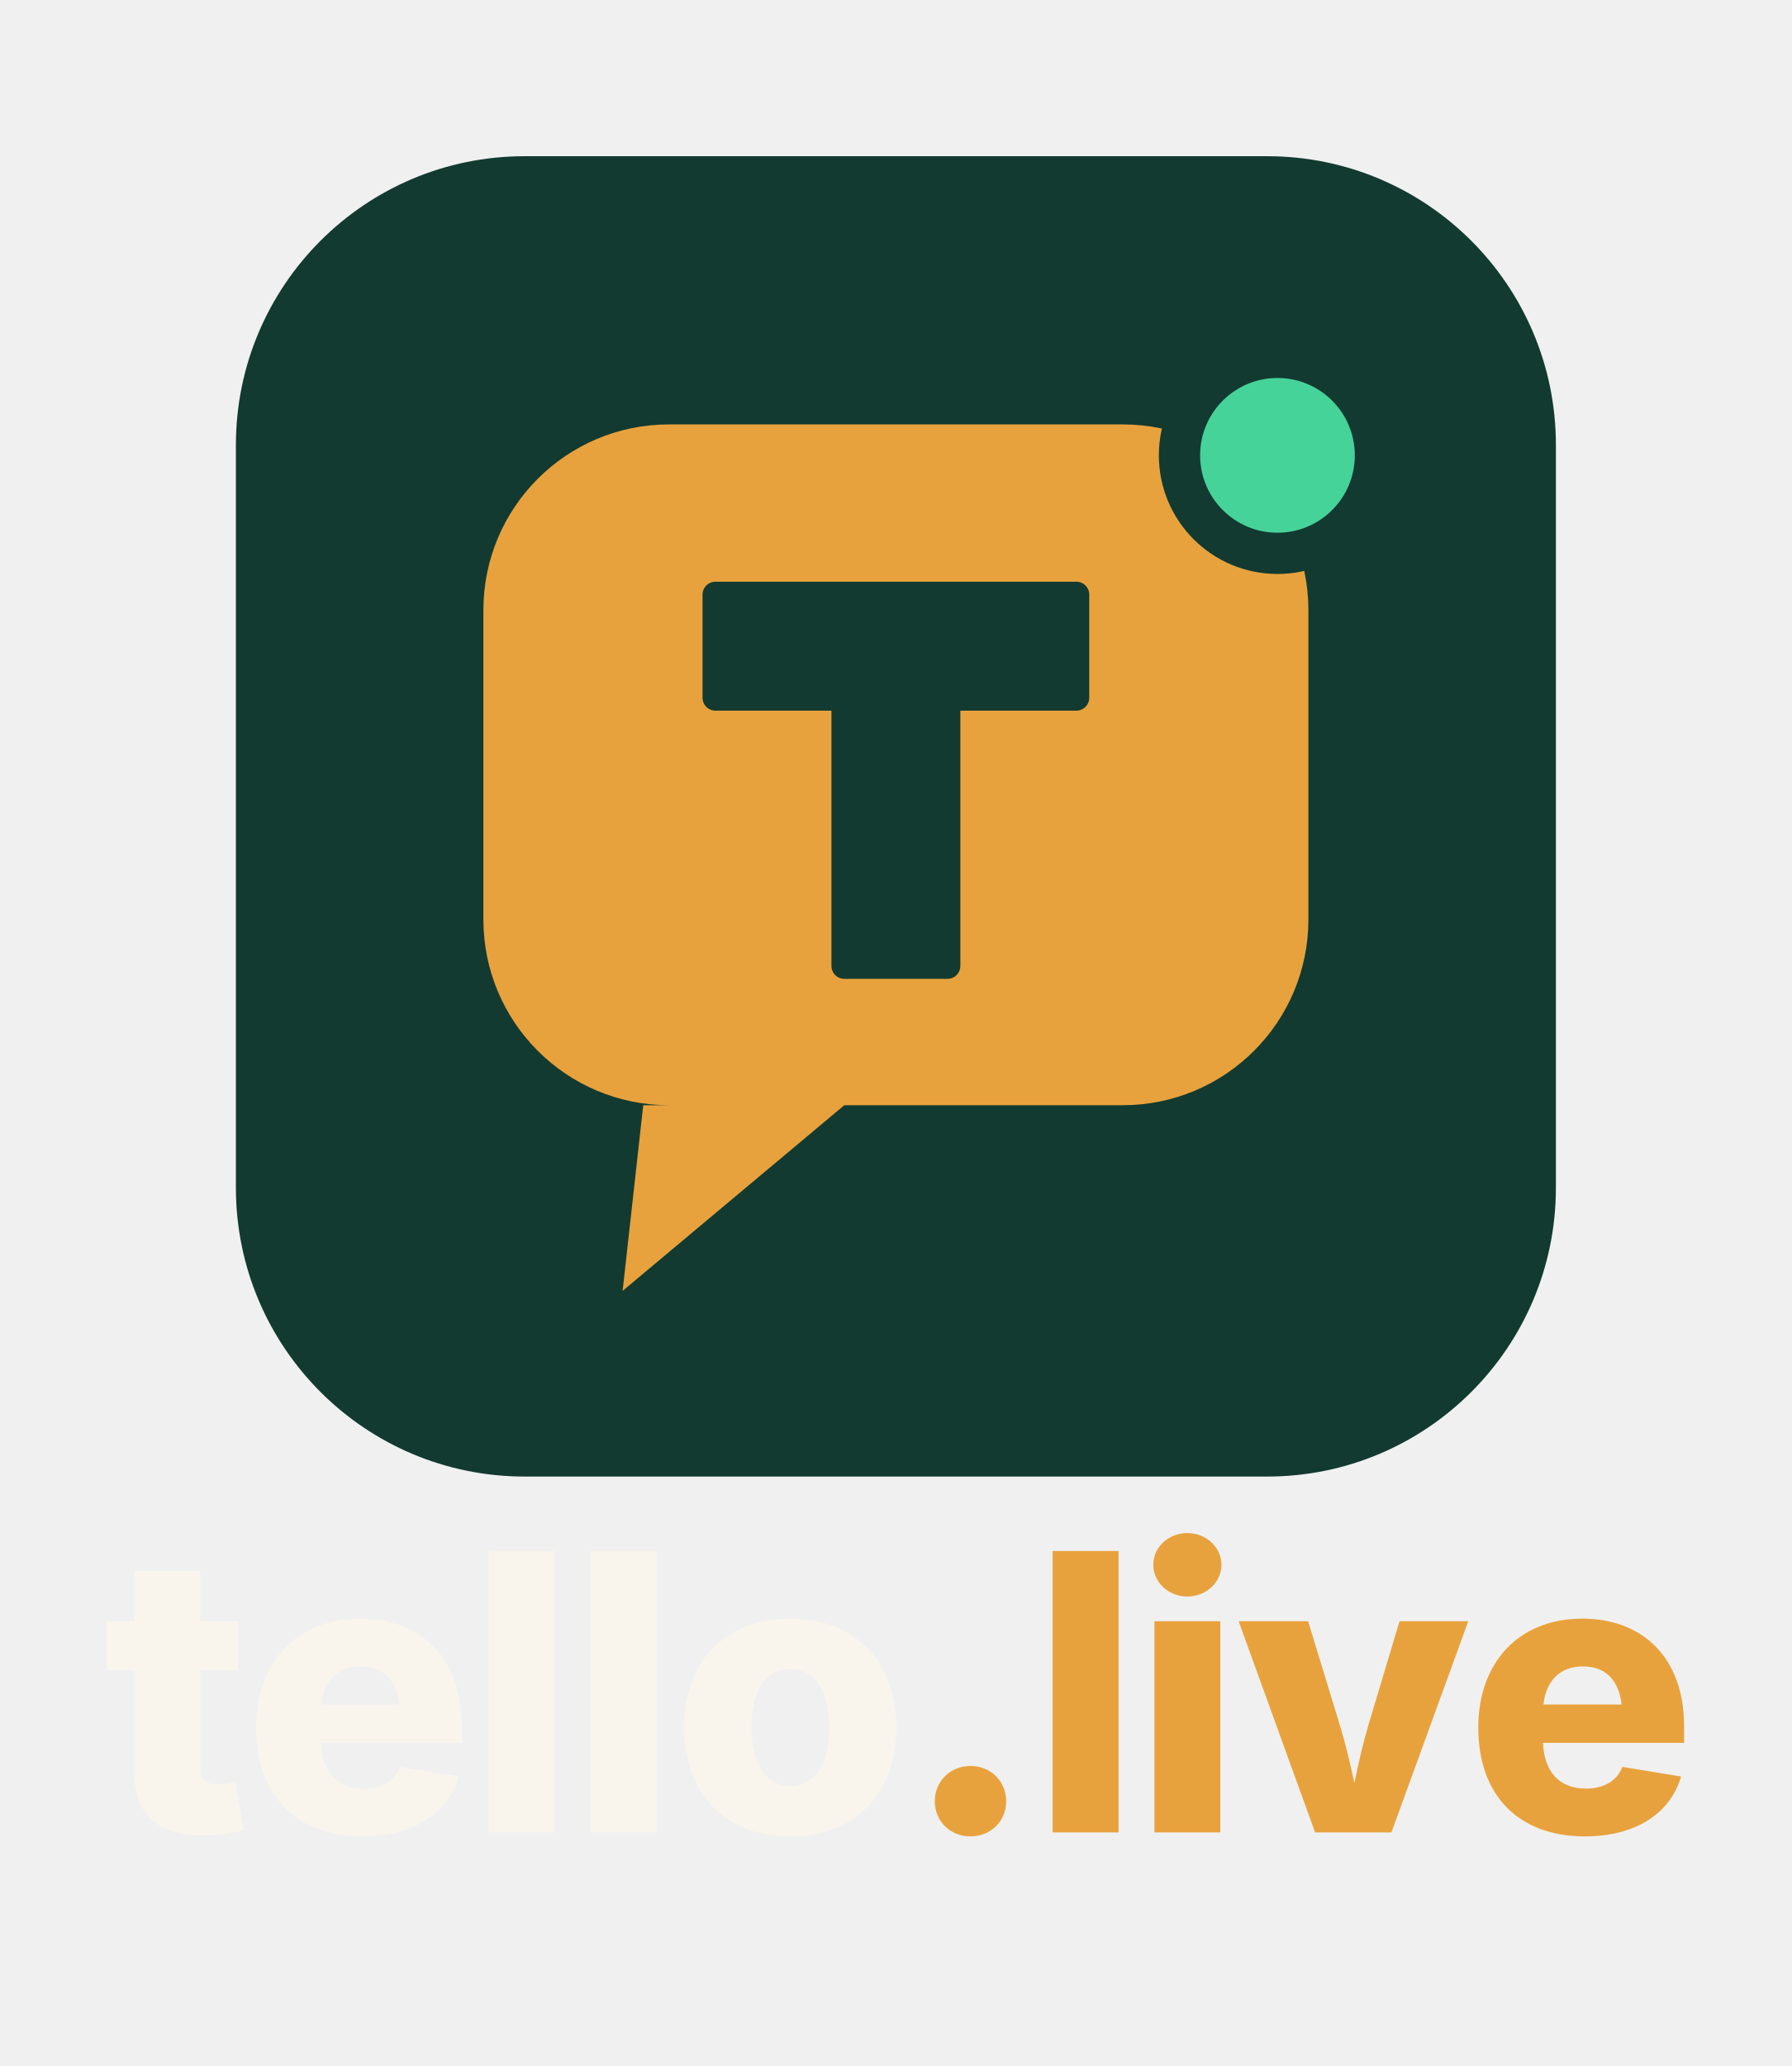
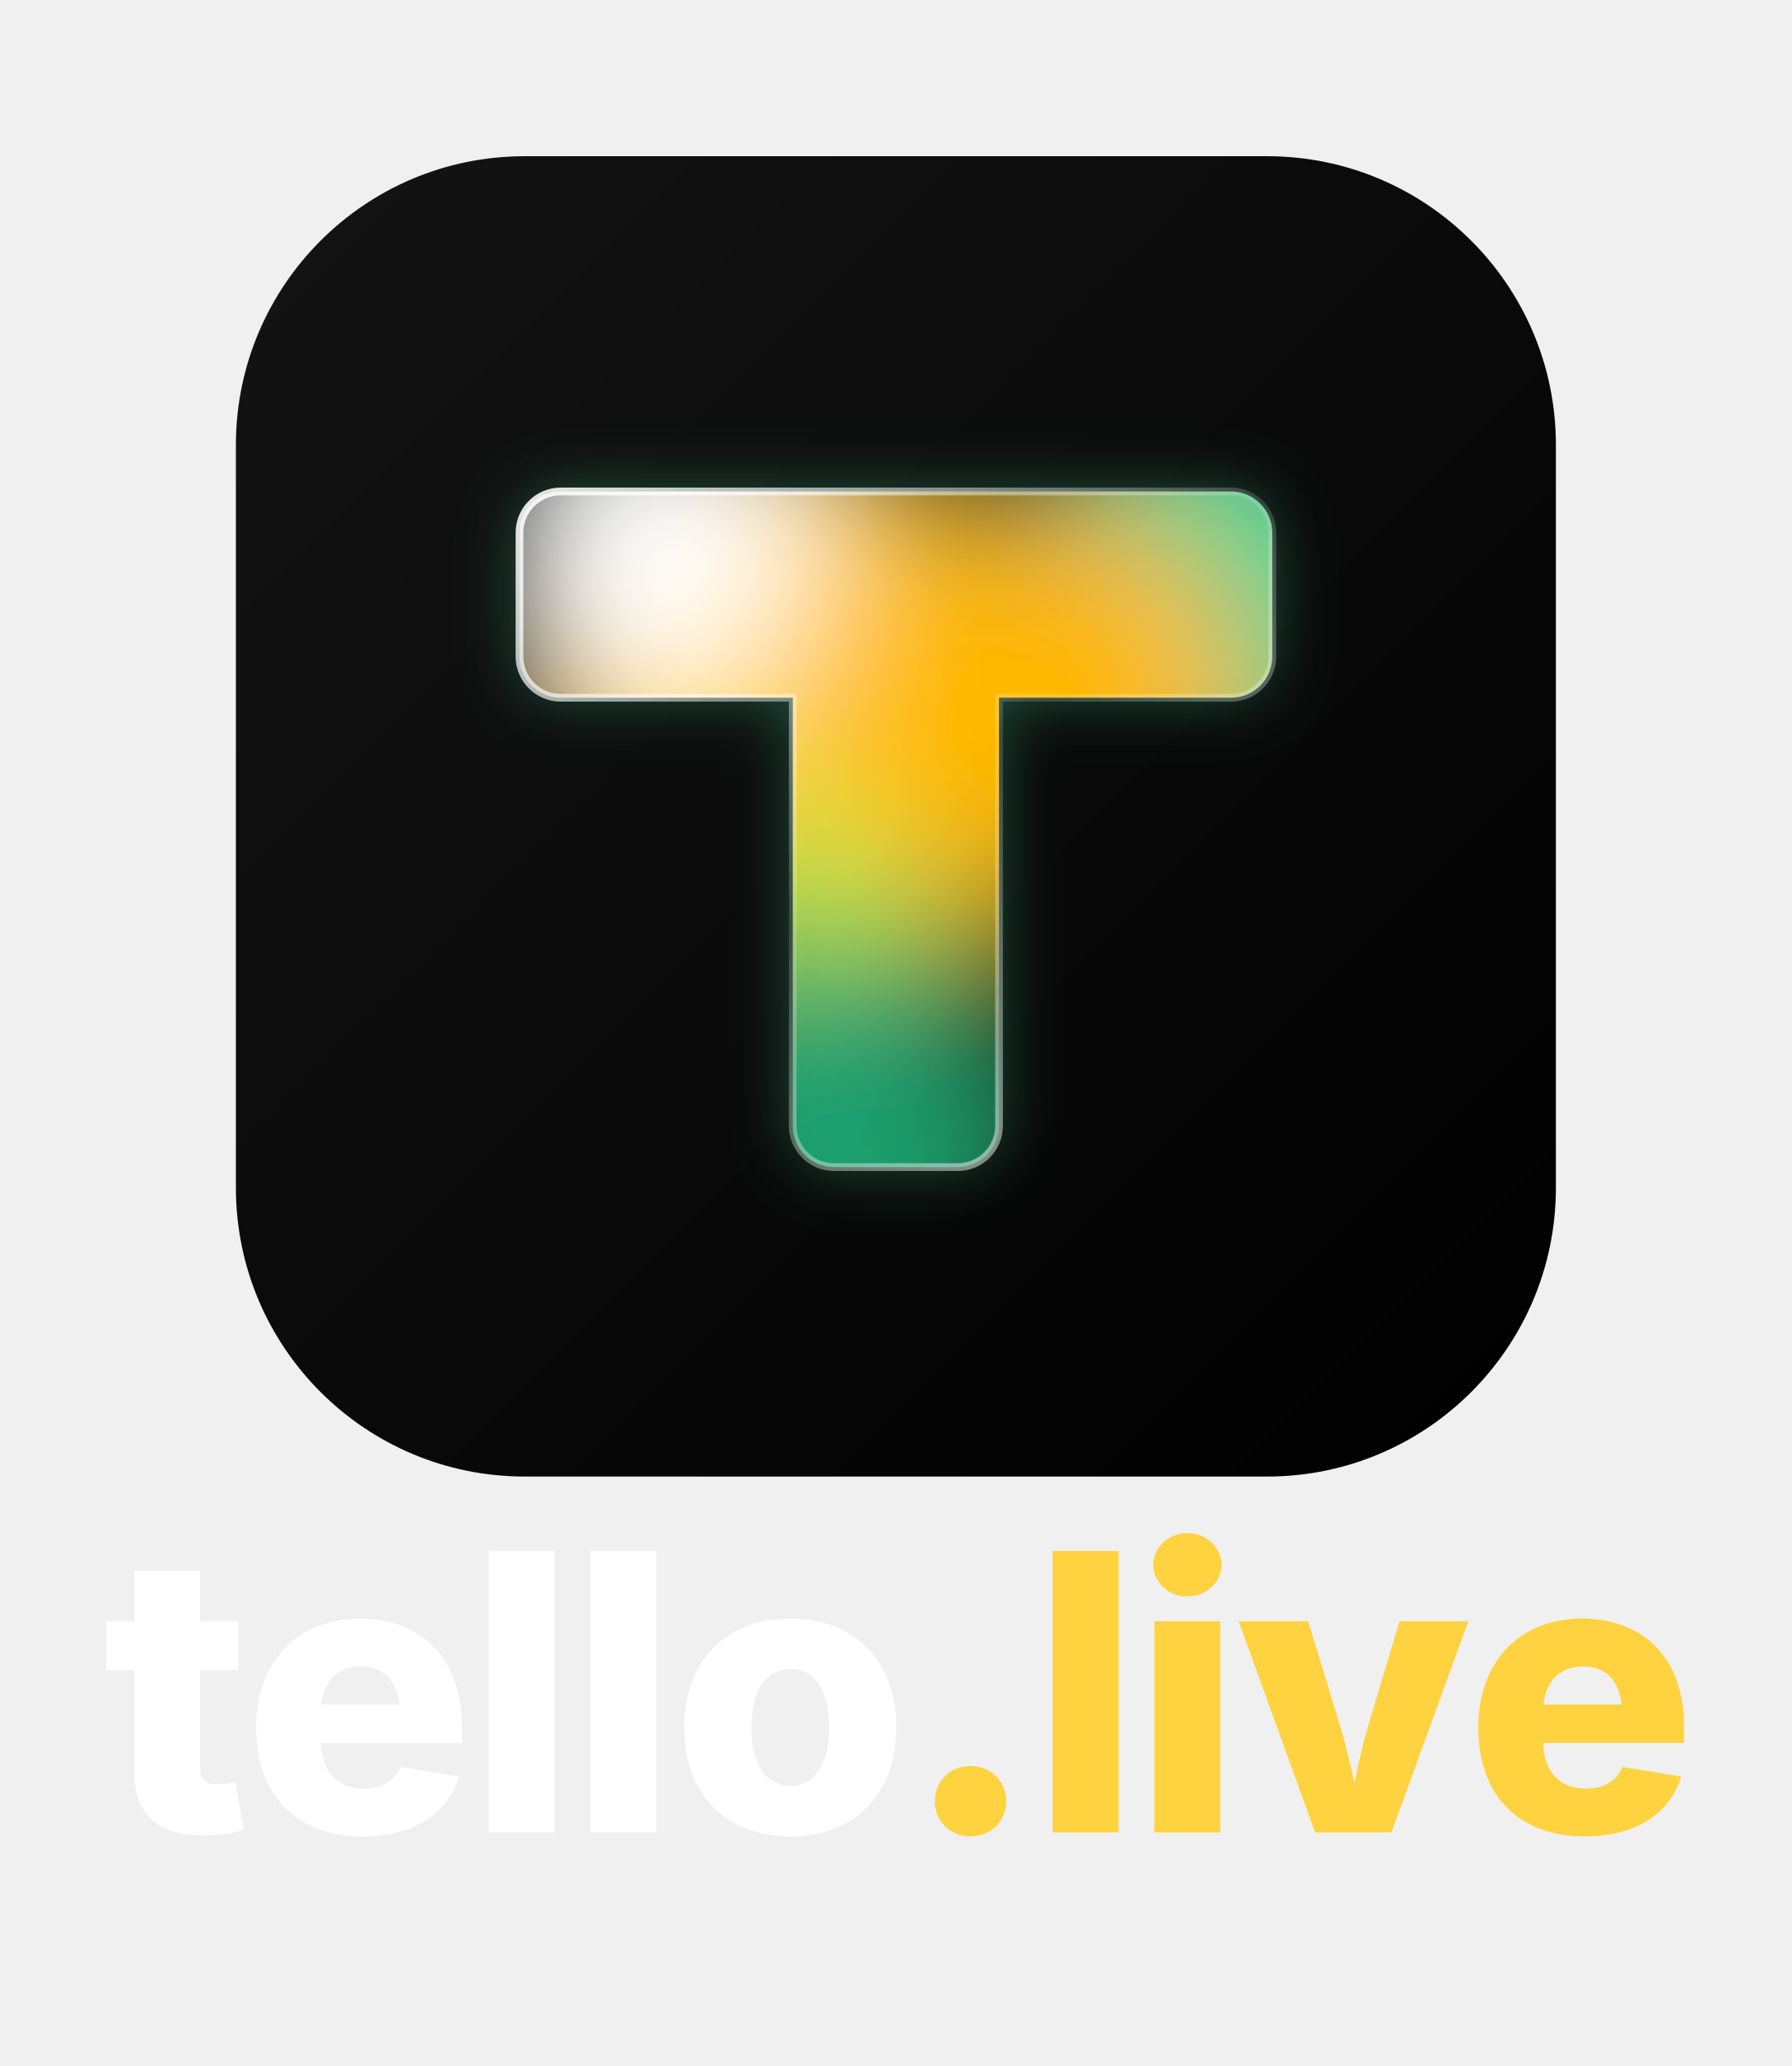
<svg xmlns="http://www.w3.org/2000/svg" width="347" height="400" viewBox="0 0 695 760" role="img" aria-label="Tello live">
  <g transform="translate(91.5 40)">
-     <rect width="512" height="512" rx="112" fill="#123a30" />
-     <path d="M168 104H344A72 72 0 0 1 416 176V296A72 72 0 0 1 344 368H236L150 440L158 368H168A72 72 0 0 1 96 296V176A72 72 0 0 1 168 104Z" fill="#e8a23d" />
-     <path d="M186 170H326V210H276V314H236V210H186Z" fill="#123a30" stroke="#123a30" stroke-width="10" stroke-linejoin="round" />
-     <circle cx="404" cy="116" r="38" fill="#46d39a" stroke="#123a30" stroke-width="16" />
+     <defs>
+       <linearGradient id="bgs" x1="0" y1="0" x2="1" y2="1">
+         <stop offset="0" stop-color="#141414" />
+         <stop offset="1" stop-color="#000000" />
+       </linearGradient>
+       <clipPath id="ts">
+         <path d="M126 130H386A16 16 0 0 1 402 146V194A16 16 0 0 1 386 210H296V376A16 16 0 0 1 280 392H232A16 16 0 0 1 216 376V210H126A16 16 0 0 1 110 194V146A16 16 0 0 1 126 130Z" />
+       </clipPath>
+       <filter id="bs" x="-30%" y="-30%" width="160%" height="160%">
+         <feGaussianBlur stdDeviation="28" />
+       </filter>
+       <filter id="gs" x="-30%" y="-30%" width="160%" height="160%">
+         <feGaussianBlur stdDeviation="12" />
+       </filter>
+       <linearGradient id="es" x1="0" y1="0" x2="1" y2="1">
+         <stop offset="0" stop-color="#ffffff" stop-opacity=".9" />
+         <stop offset=".5" stop-color="#ffffff" stop-opacity=".15" />
+         <stop offset="1" stop-color="#ffffff" stop-opacity=".7" />
+       </linearGradient>
+     </defs>
+     <rect width="512" height="512" rx="112" fill="url(#bgs)" />
+     <path d="M126 130H386A16 16 0 0 1 402 146V194A16 16 0 0 1 386 210H296V376A16 16 0 0 1 280 392H232A16 16 0 0 1 216 376V210H126A16 16 0 0 1 110 194V146A16 16 0 0 1 126 130Z" fill="#46d39a" opacity=".35" filter="url(#gs)" />
+     <g clip-path="url(#ts)">
+       <rect x="90" y="110" width="332" height="300" fill="#101312" />
+       <g filter="url(#bs)">
+         <circle cx="200" cy="190" r="96" fill="#ffd23f" />
+         <circle cx="385" cy="175" r="92" fill="#46d39a" />
+         <circle cx="255" cy="330" r="86" fill="#b6f04a" />
+         <circle cx="310" cy="215" r="84" fill="#ffb800" />
+         <circle cx="235" cy="380" r="78" fill="#1fa070" />
+         <circle cx="160" cy="150" r="60" fill="#ffffff" />
+         <circle cx="330" cy="330" r="54" fill="#050505" />
+       </g>
+     </g>
+     <path d="M126 130H386A16 16 0 0 1 402 146V194A16 16 0 0 1 386 210H296V376A16 16 0 0 1 280 392H232A16 16 0 0 1 216 376V210H126A16 16 0 0 1 110 194V146A16 16 0 0 1 126 130Z" fill="none" stroke="url(#es)" stroke-width="3" />
  </g>
-   <path d="M92.383 608.115H77.661V588.633H52.1V608.115H41.26V627.085H52.1V667.222C52.1 682.822 61.255 691.172 78.613 691.172C83.447 691.172 88.867 690.659 94.58 689.048L91.284 670.444C89.893 670.811 85.938 671.323 84.18 671.323C79.565 671.323 77.661 669.272 77.661 664.951V627.085H92.383Z M140.652 691.538C160.501 691.538 173.904 682.529 178.006 668.32L155.228 664.585C153.177 670.078 147.977 673.008 141.092 673.008C131.424 673.008 124.905 667.148 124.466 655.283H179.178V648.838C179.178 621.812 162.698 607.09 139.7 607.09C115.091 607.09 99.344 624.082 99.344 649.351C99.344 675.571 114.944 691.538 140.652 691.538ZM124.612 640.415C125.564 631.406 130.911 625.62 139.92 625.62C148.855 625.62 153.909 631.113 154.935 640.415Z M215.143 580.869H189.581V690.0H215.143Z M254.623 580.869H229.062V690.0H254.623Z M306.555 691.538C332.116 691.538 347.644 674.546 347.644 649.351C347.644 624.082 332.116 607.09 306.555 607.09C280.92 607.09 265.393 624.082 265.393 649.351C265.393 674.546 280.92 691.538 306.555 691.538ZM306.555 671.982C296.74 671.982 291.467 662.827 291.467 649.204C291.467 635.508 296.74 626.646 306.555 626.646C316.369 626.646 321.643 635.508 321.643 649.204C321.643 662.827 316.369 671.982 306.555 671.982Z" fill="#f9f5ed" />
-   <path d="M376.431 691.538C384.268 691.538 390.273 685.679 390.273 677.915C390.273 670.151 384.268 664.219 376.431 664.219C368.594 664.219 362.588 670.151 362.588 677.915C362.588 685.679 368.594 691.538 376.431 691.538Z M433.855 580.869H408.294V690.0H433.855Z M447.774 690.0H473.336V608.115H447.774ZM460.519 598.521C467.843 598.521 473.775 593.027 473.775 586.216C473.775 579.404 467.843 573.911 460.519 573.911C453.268 573.911 447.335 579.404 447.335 586.216C447.335 593.027 453.268 598.521 460.519 598.521Z M510.106 690.0H539.696L569.506 608.115H542.846L530.834 648.179C528.637 655.576 526.952 662.974 525.341 670.884C523.656 662.974 521.898 655.503 519.628 648.179L507.396 608.115H480.443Z M614.699 691.538C634.548 691.538 647.951 682.529 652.053 668.32L629.274 664.585C627.224 670.078 622.023 673.008 615.139 673.008C605.471 673.008 598.952 667.148 598.513 655.283H653.225V648.838C653.225 621.812 636.745 607.09 613.747 607.09C589.138 607.09 573.391 624.082 573.391 649.351C573.391 675.571 588.991 691.538 614.699 691.538ZM598.659 640.415C599.611 631.406 604.958 625.62 613.967 625.62C622.902 625.62 627.956 631.113 628.981 640.415Z" fill="#e8a23d" />
+   <path d="M92.383 608.115H77.661V588.633H52.1V608.115H41.26V627.085H52.1V667.222C52.1 682.822 61.255 691.172 78.613 691.172C83.447 691.172 88.867 690.659 94.58 689.048L91.284 670.444C89.893 670.811 85.938 671.323 84.18 671.323C79.565 671.323 77.661 669.272 77.661 664.951V627.085H92.383Z M140.652 691.538C160.501 691.538 173.904 682.529 178.006 668.32L155.228 664.585C153.177 670.078 147.977 673.008 141.092 673.008C131.424 673.008 124.905 667.148 124.466 655.283H179.178V648.838C179.178 621.812 162.698 607.09 139.7 607.09C115.091 607.09 99.344 624.082 99.344 649.351C99.344 675.571 114.944 691.538 140.652 691.538ZM124.612 640.415C125.564 631.406 130.911 625.62 139.92 625.62C148.855 625.62 153.909 631.113 154.935 640.415Z M215.143 580.869H189.581V690.0H215.143Z M254.623 580.869H229.062V690.0H254.623Z M306.555 691.538C332.116 691.538 347.644 674.546 347.644 649.351C347.644 624.082 332.116 607.09 306.555 607.09C280.92 607.09 265.393 624.082 265.393 649.351C265.393 674.546 280.92 691.538 306.555 691.538ZM306.555 671.982C296.74 671.982 291.467 662.827 291.467 649.204C291.467 635.508 296.74 626.646 306.555 626.646C316.369 626.646 321.643 635.508 321.643 649.204C321.643 662.827 316.369 671.982 306.555 671.982Z" fill="#ffffff" />
+   <path d="M376.431 691.538C384.268 691.538 390.273 685.679 390.273 677.915C390.273 670.151 384.268 664.219 376.431 664.219C368.594 664.219 362.588 670.151 362.588 677.915C362.588 685.679 368.594 691.538 376.431 691.538Z M433.855 580.869H408.294V690.0H433.855Z M447.774 690.0H473.336V608.115H447.774ZM460.519 598.521C467.843 598.521 473.775 593.027 473.775 586.216C473.775 579.404 467.843 573.911 460.519 573.911C453.268 573.911 447.335 579.404 447.335 586.216C447.335 593.027 453.268 598.521 460.519 598.521Z M510.106 690.0H539.696L569.506 608.115H542.846L530.834 648.179C528.637 655.576 526.952 662.974 525.341 670.884C523.656 662.974 521.898 655.503 519.628 648.179L507.396 608.115H480.443Z M614.699 691.538C634.548 691.538 647.951 682.529 652.053 668.32L629.274 664.585C627.224 670.078 622.023 673.008 615.139 673.008C605.471 673.008 598.952 667.148 598.513 655.283H653.225V648.838C653.225 621.812 636.745 607.09 613.747 607.09C589.138 607.09 573.391 624.082 573.391 649.351C573.391 675.571 588.991 691.538 614.699 691.538ZM598.659 640.415C599.611 631.406 604.958 625.62 613.967 625.62C622.902 625.62 627.956 631.113 628.981 640.415Z" fill="#ffd23f" />
</svg>
